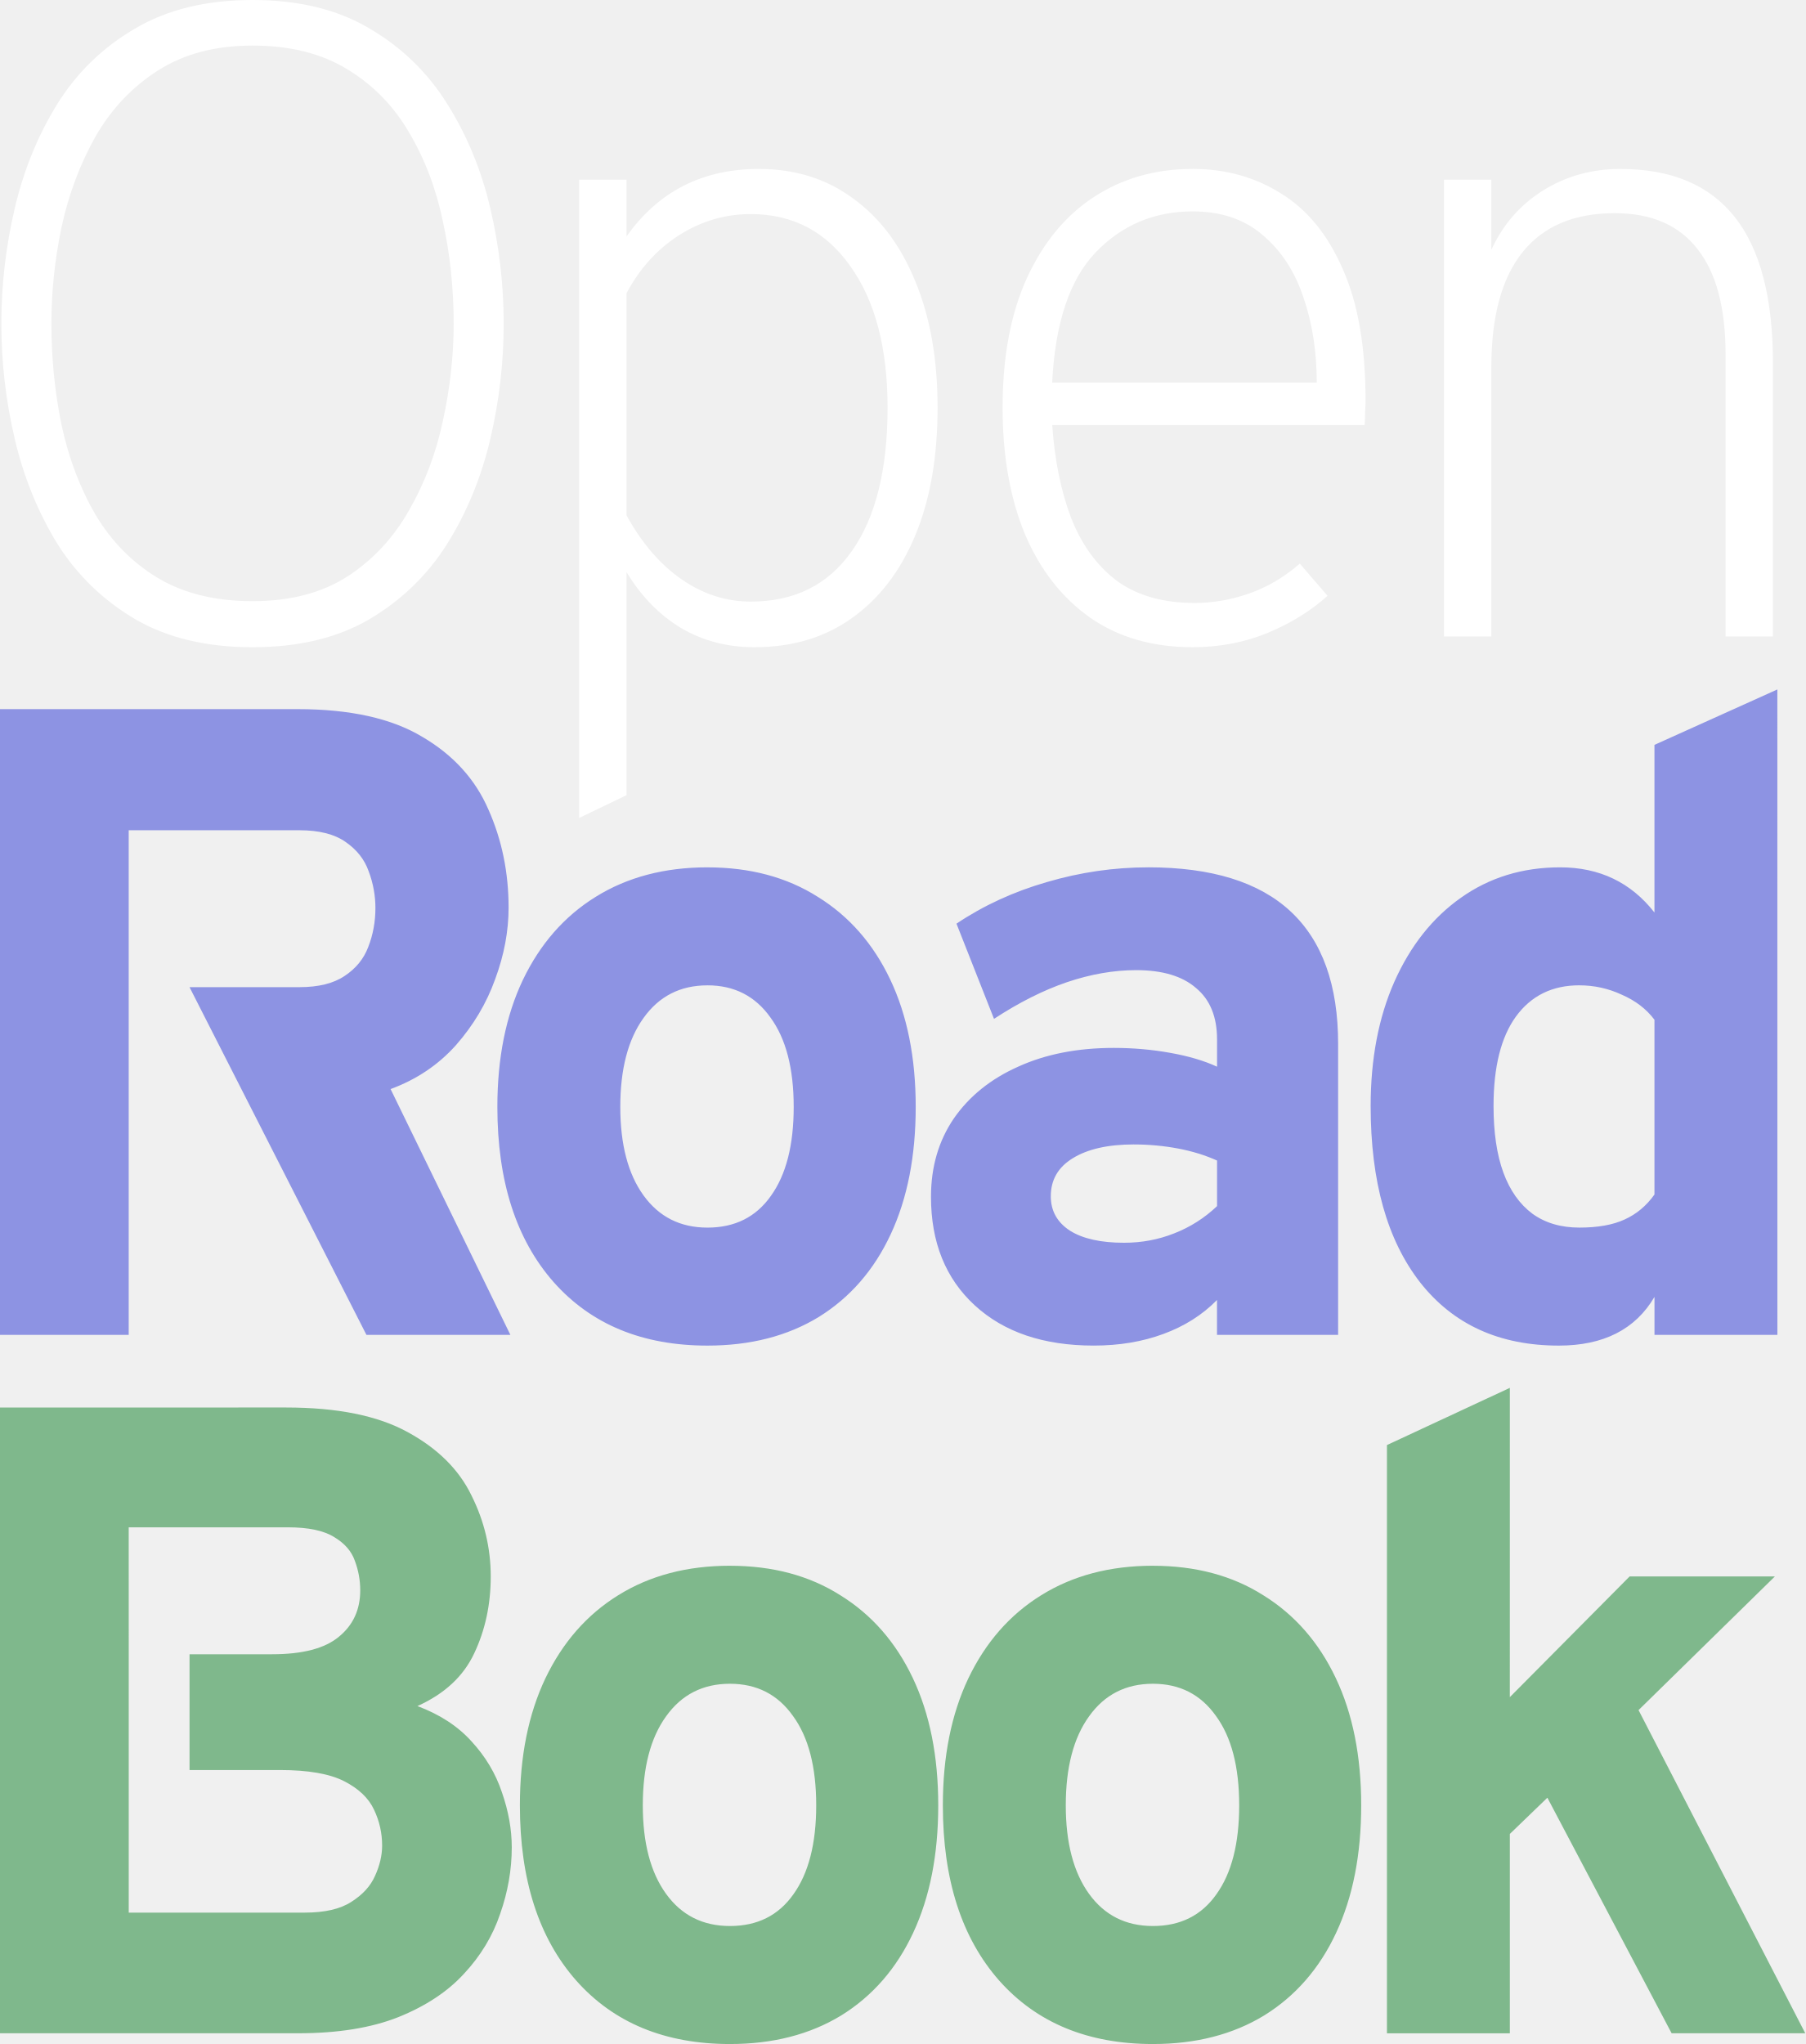
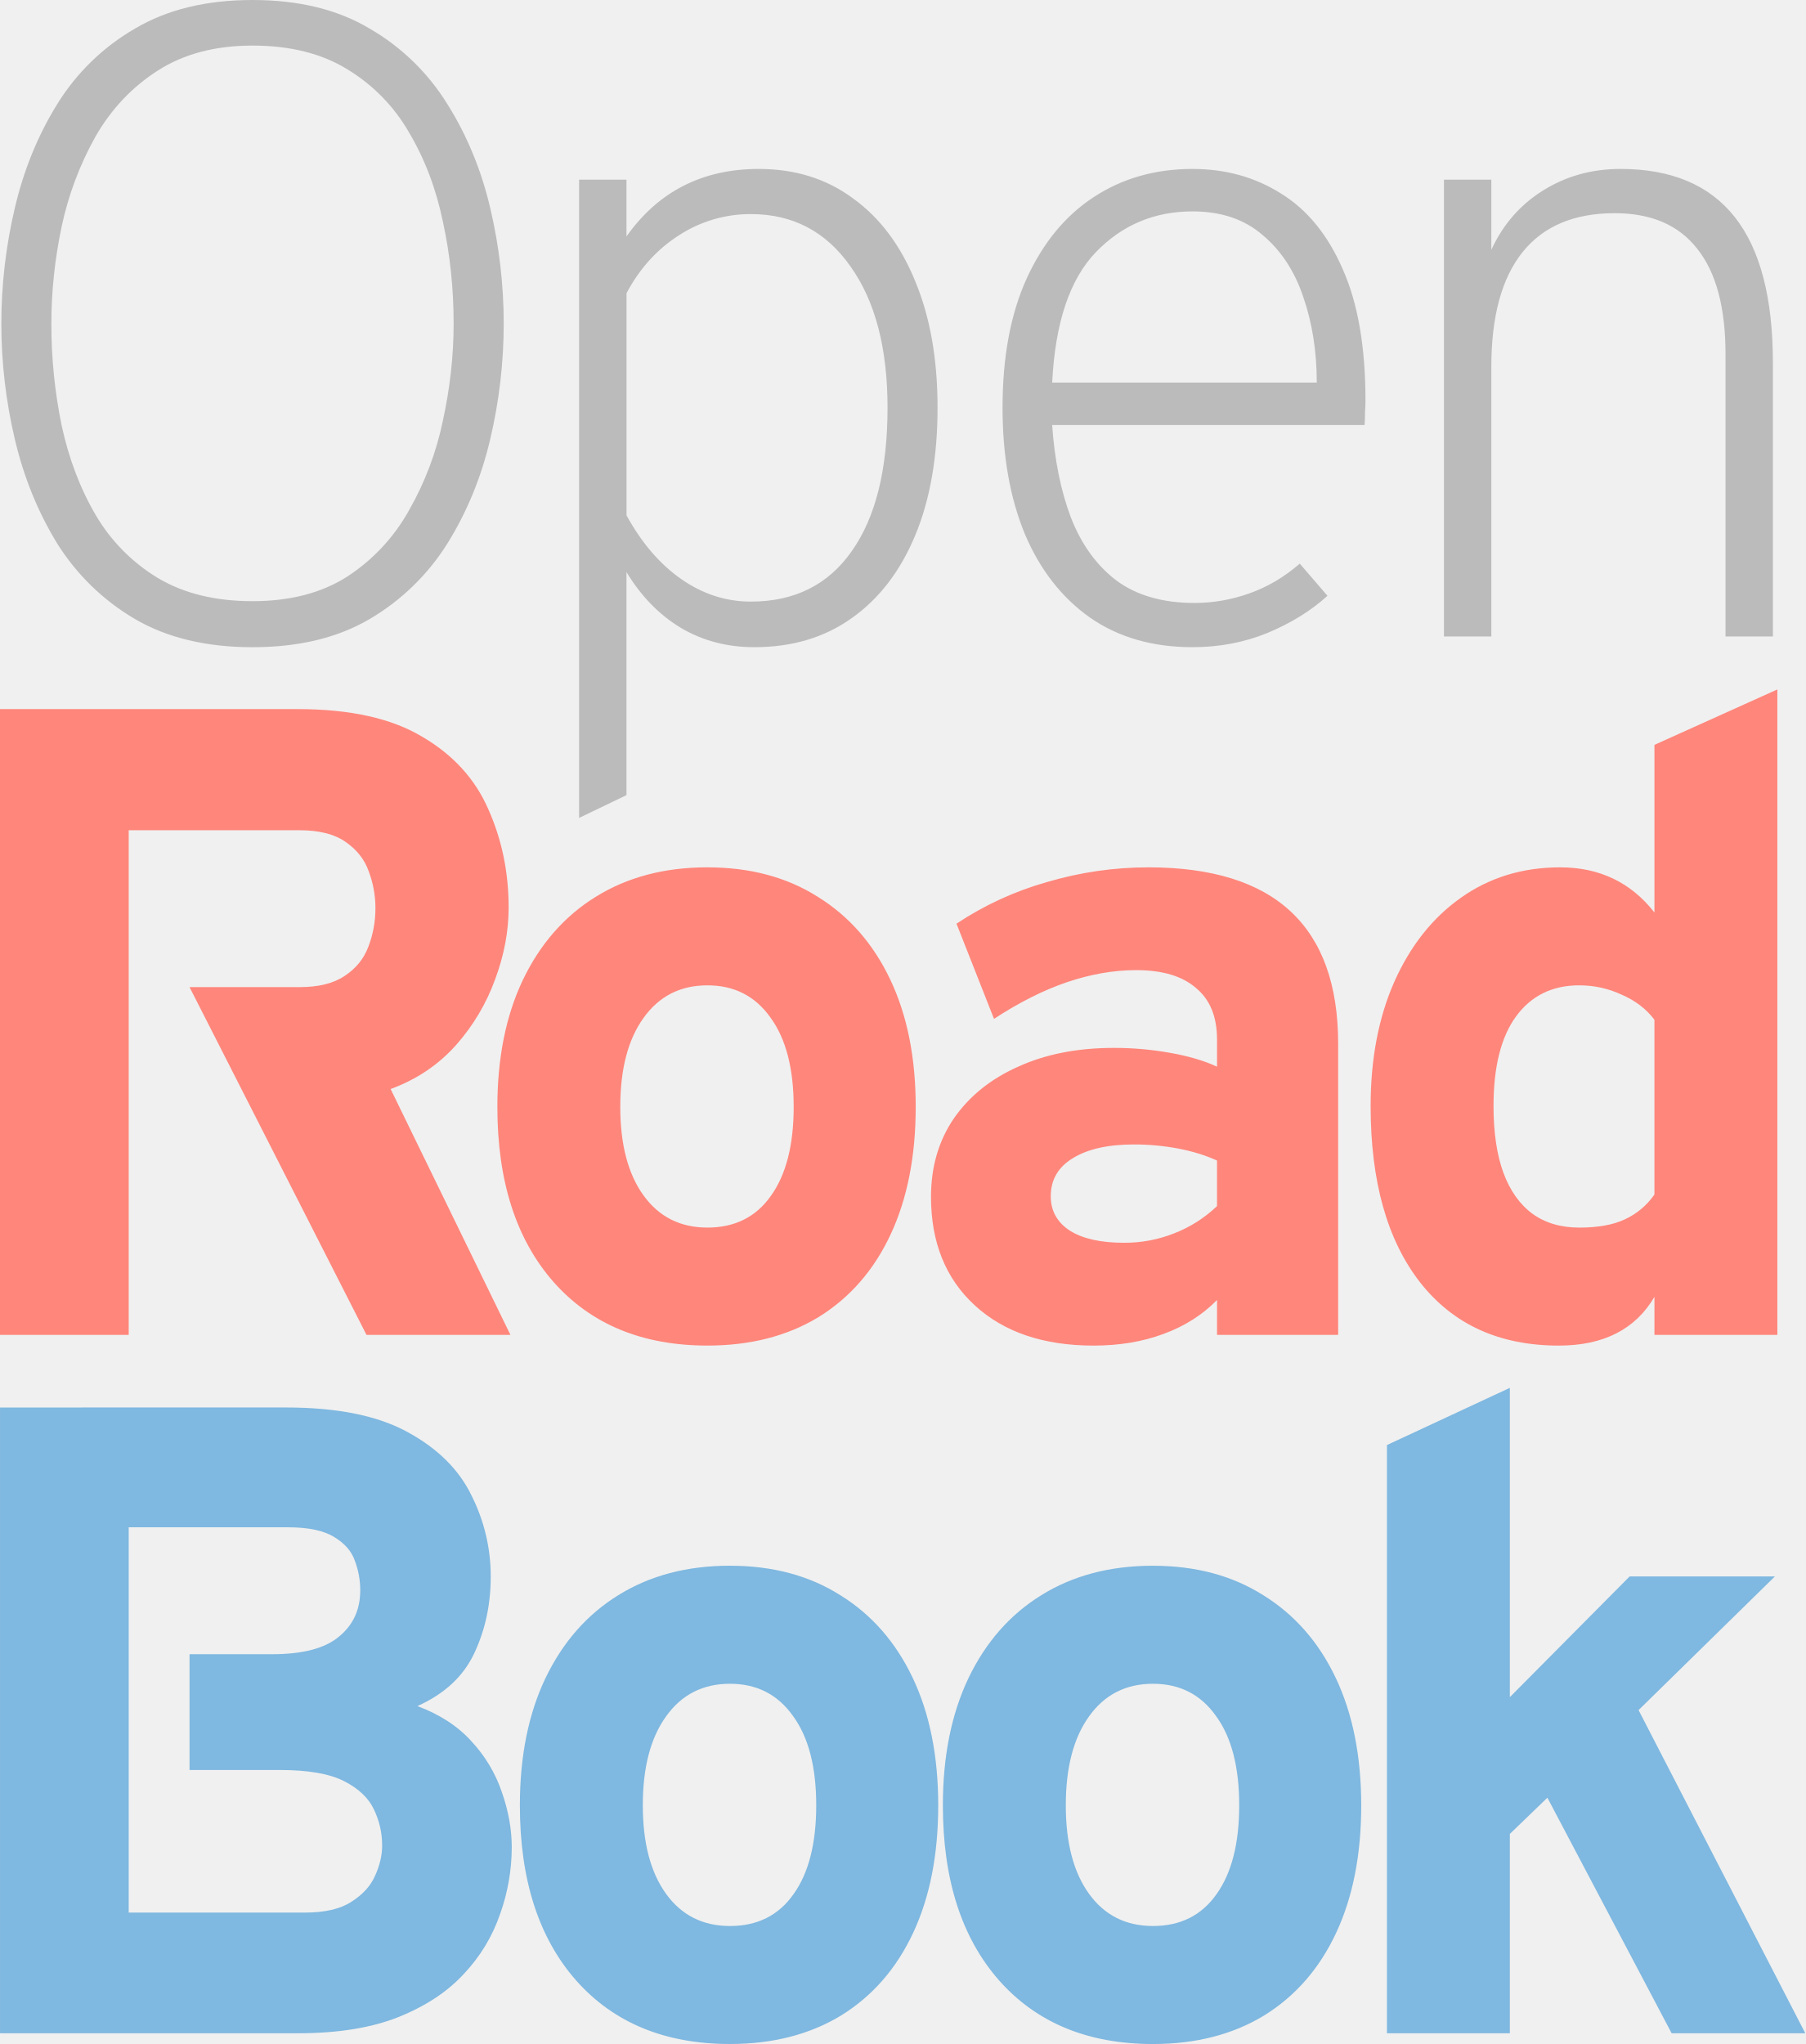
- <svg xmlns="http://www.w3.org/2000/svg" width="159.813mm" height="180.937mm" viewBox="0 0 159.813 180.937" version="1.1" id="svg1">
-   <defs id="defs1" />
-   <g id="layer7" transform="translate(-288.2937,4.70147)">
-     <g id="g3" transform="matrix(1.799863,0,0,1.799863,156.882,-4.70054)" style="display:inline;fill:#000000">
-       <path id="path51" style="font-size:43.966px;font-family:Overpass;-inkscape-font-specification:'Overpass, @wght=200';font-variation-settings:'wght' 200;letter-spacing:-3.175px;fill:#ffffff;stroke-width:154.694;stroke-linecap:round;stroke-linejoin:round;paint-order:stroke markers fill" d="m 85.433,-5.1676432e-4 c -2.272,0 -4.199,0.469 -5.782,1.407 -1.583,0.923 -2.858,2.162 -3.825,3.716 -0.953,1.539 -1.649,3.246 -2.088,5.122 -0.44,1.876 -0.66,3.767 -0.66,5.672 0,1.905 0.22,3.796 0.66,5.671 0.44,1.876 1.136,3.59 2.088,5.144 0.967,1.539 2.242,2.777 3.825,3.715 1.583,0.923 3.51,1.385 5.782,1.385 2.272,0 4.191,-0.462 5.759,-1.385 1.583,-0.938 2.858,-2.176 3.825,-3.715 0.967,-1.553 1.671,-3.268 2.11,-5.144 0.44,-1.876 0.659,-3.766 0.659,-5.671 0,-1.905 -0.22,-3.796 -0.659,-5.672 C 96.688,8.367 95.984,6.66 95.017,5.122 94.05,3.568 92.775,2.329 91.192,1.406 89.624,0.468 87.704,-5.1676432e-4 85.433,-5.1676432e-4 Z m 0,2.242 c 1.847,0 3.4,0.389 4.66,1.165 1.26,0.762 2.272,1.795 3.034,3.1 0.777,1.304 1.334,2.769 1.671,4.396 0.352,1.612 0.528,3.283 0.528,5.013 0,1.568 -0.176,3.158 -0.528,4.77 -0.337,1.597 -0.894,3.07 -1.671,4.418 -0.762,1.348 -1.774,2.433 -3.034,3.254 -1.26,0.806 -2.814,1.209 -4.66,1.209 -1.832,0 -3.386,-0.381 -4.661,-1.143 -1.26,-0.762 -2.279,-1.796 -3.056,-3.1 -0.762,-1.304 -1.319,-2.769 -1.671,-4.396 -0.337,-1.627 -0.505,-3.297 -0.505,-5.012 0,-1.583 0.168,-3.173 0.505,-4.771 0.352,-1.612 0.909,-3.092 1.671,-4.441 0.777,-1.348 1.795,-2.425 3.056,-3.231 1.275,-0.821 2.829,-1.231 4.661,-1.231 z m 24.901,6.067 c -2.77,0 -4.938,1.106 -6.507,3.319 V 8.837 h -2.33 V 40.228 l 2.33,-1.121 V 28.138 c 0.718,1.187 1.612,2.103 2.682,2.748 1.07,0.63 2.271,0.945 3.605,0.945 1.861,0 3.459,-0.476 4.792,-1.429 1.348,-0.953 2.388,-2.308 3.121,-4.067 0.733,-1.759 1.099,-3.854 1.099,-6.287 0,-2.389 -0.366,-4.463 -1.099,-6.221 -0.718,-1.759 -1.737,-3.114 -3.056,-4.067 -1.304,-0.967 -2.851,-1.451 -4.638,-1.451 z m 21.332,0 c -1.832,0 -3.451,0.462 -4.858,1.385 -1.392,0.909 -2.491,2.242 -3.297,4.001 -0.791,1.744 -1.187,3.862 -1.187,6.353 0,2.374 0.366,4.448 1.099,6.221 0.747,1.759 1.817,3.129 3.21,4.111 1.392,0.967 3.07,1.451 5.034,1.451 1.319,-1e-6 2.55,-0.234 3.693,-0.703 1.158,-0.484 2.14,-1.092 2.946,-1.825 l -1.363,-1.583 c -0.777,0.674 -1.612,1.165 -2.506,1.473 -0.879,0.308 -1.766,0.462 -2.66,0.462 -1.568,0 -2.85,-0.366 -3.847,-1.099 -0.982,-0.747 -1.729,-1.781 -2.242,-3.1 -0.498,-1.319 -0.806,-2.836 -0.923,-4.551 h 15.366 c 0.015,-0.22 0.022,-0.433 0.022,-0.638 0.015,-0.205 0.022,-0.396 0.022,-0.572 0,-2.638 -0.373,-4.792 -1.121,-6.463 -0.733,-1.685 -1.744,-2.924 -3.034,-3.715 -1.275,-0.806 -2.726,-1.209 -4.353,-1.209 z m 21.05,0 c -1.407,0 -2.674,0.352 -3.803,1.055 -1.128,0.703 -1.979,1.678 -2.55,2.924 V 8.837 h -2.33 V 31.303 h 2.33 V 18.047 c 0,-2.491 0.513,-4.375 1.539,-5.65 1.026,-1.275 2.535,-1.913 4.528,-1.913 1.803,0 3.158,0.586 4.067,1.759 0.923,1.158 1.385,2.887 1.385,5.188 v 13.871 h 2.33 V 17.85 c 0,-3.195 -0.623,-5.584 -1.869,-7.166 -1.246,-1.583 -3.122,-2.374 -5.628,-2.374 z m -21.05,2.088 c 1.407,0 2.557,0.389 3.451,1.165 0.909,0.762 1.575,1.781 2,3.056 0.44,1.275 0.659,2.675 0.659,4.199 h -13.014 c 0.147,-2.946 0.865,-5.086 2.154,-6.419 1.29,-1.334 2.872,-2 4.748,-2 z m -21.727,0.132 c 2.066,0 3.7,0.857 4.902,2.572 1.216,1.7 1.825,4.016 1.825,6.947 0,3.048 -0.586,5.4 -1.759,7.056 -1.158,1.656 -2.814,2.484 -4.968,2.484 -1.216,0 -2.352,-0.366 -3.408,-1.099 -1.055,-0.733 -1.956,-1.781 -2.704,-3.143 V 14.42 c 0.645,-1.216 1.509,-2.169 2.594,-2.858 1.085,-0.689 2.257,-1.034 3.518,-1.034 z" />
-       <path id="text48" style="font-size:43.966px;font-family:Overpass;-inkscape-font-specification:'Overpass, @wght=800';font-variation-settings:'wght' 800;letter-spacing:-3.565px;display:inline;fill:#8d93e3;stroke-width:154.694;stroke-linecap:round;stroke-linejoin:round;paint-order:stroke markers fill;fill-opacity:1" d="m 184.528,132.408 -6.045,2.726 v 8.244 c -1.158,-1.48 -2.704,-2.221 -4.638,-2.221 -1.847,0 -3.473,0.498 -4.88,1.495 -1.392,0.982 -2.484,2.359 -3.275,4.133 -0.777,1.759 -1.165,3.796 -1.165,6.111 0,3.708 0.813,6.602 2.44,8.683 1.627,2.066 3.898,3.1 6.815,3.1 2.198,0 3.767,-0.798 4.705,-2.396 v 1.868 h 6.045 z m -87.418,0.967 v 30.776 h 6.331 v -11.145 -5.957 -5.879 -1.837 h 8.397 c 0.967,0 1.722,0.191 2.264,0.572 0.557,0.381 0.938,0.865 1.143,1.451 0.22,0.586 0.33,1.187 0.33,1.802 0,0.674 -0.117,1.312 -0.352,1.913 -0.22,0.586 -0.608,1.062 -1.165,1.429 -0.542,0.366 -1.283,0.55 -2.221,0.55 h -5.405 l 3.031,5.957 5.671,11.145 h 7.079 l -5.892,-12.09 c 1.275,-0.469 2.345,-1.187 3.21,-2.154 0.865,-0.982 1.51,-2.066 1.935,-3.254 0.44,-1.187 0.659,-2.359 0.659,-3.517 0,-1.729 -0.33,-3.334 -0.989,-4.815 -0.645,-1.495 -1.729,-2.689 -3.254,-3.583 -1.509,-0.909 -3.554,-1.363 -6.133,-1.363 z m 34.795,7.782 c -2.11,0 -3.942,0.484 -5.496,1.451 -1.539,0.953 -2.733,2.315 -3.583,4.089 -0.835,1.759 -1.253,3.84 -1.253,6.243 0,3.649 0.923,6.522 2.77,8.618 1.847,2.081 4.367,3.121 7.562,3.121 2.11,0 3.935,-0.469 5.474,-1.407 1.539,-0.953 2.719,-2.308 3.539,-4.067 0.821,-1.759 1.231,-3.847 1.231,-6.265 0,-2.418 -0.418,-4.507 -1.253,-6.265 -0.835,-1.759 -2.023,-3.114 -3.562,-4.066 -1.524,-0.967 -3.334,-1.451 -5.43,-1.451 z m 21.68,0 c -1.685,0 -3.348,0.242 -4.99,0.726 -1.627,0.469 -3.107,1.15 -4.441,2.044 l 1.846,4.682 c 1.231,-0.806 2.425,-1.407 3.583,-1.802 1.172,-0.396 2.308,-0.594 3.408,-0.594 1.29,0 2.271,0.293 2.946,0.88 0.689,0.572 1.033,1.414 1.033,2.528 v 1.341 c -0.63,-0.293 -1.399,-0.52 -2.308,-0.682 -0.894,-0.161 -1.817,-0.242 -2.77,-0.242 -1.788,0 -3.356,0.308 -4.705,0.923 -1.348,0.601 -2.404,1.451 -3.166,2.55 -0.747,1.099 -1.121,2.382 -1.121,3.847 0,2.242 0.718,4.023 2.154,5.342 1.436,1.319 3.385,1.978 5.847,1.978 1.26,0 2.403,-0.191 3.429,-0.572 1.041,-0.381 1.92,-0.938 2.638,-1.671 v 1.715 h 5.957 v -14.311 c 0,-2.887 -0.777,-5.056 -2.33,-6.507 -1.553,-1.451 -3.891,-2.176 -7.012,-2.176 z m -21.68,5.803 c 1.319,0 2.352,0.528 3.1,1.583 0.762,1.041 1.143,2.506 1.143,4.397 0,1.876 -0.373,3.334 -1.121,4.375 -0.733,1.041 -1.773,1.561 -3.122,1.561 -1.334,0 -2.381,-0.528 -3.143,-1.583 -0.762,-1.055 -1.143,-2.506 -1.143,-4.353 0,-1.861 0.381,-3.319 1.143,-4.374 0.762,-1.07 1.81,-1.605 3.143,-1.605 z m 42.885,0 c 0.733,0 1.429,0.154 2.089,0.462 0.674,0.293 1.209,0.703 1.605,1.231 v 8.595 c -0.396,0.557 -0.887,0.967 -1.473,1.231 -0.572,0.264 -1.312,0.396 -2.221,0.396 -0.909,0 -1.678,-0.227 -2.308,-0.682 -0.63,-0.469 -1.106,-1.143 -1.429,-2.022 -0.322,-0.879 -0.484,-1.971 -0.484,-3.276 0,-1.92 0.366,-3.385 1.099,-4.397 0.747,-1.026 1.788,-1.539 3.121,-1.539 z m -21.908,7.826 c 0.733,0 1.451,0.066 2.154,0.197 0.703,0.132 1.348,0.33 1.934,0.594 v 2.242 c -0.616,0.586 -1.319,1.033 -2.11,1.341 -0.777,0.308 -1.597,0.461 -2.462,0.461 -1.143,0 -2.03,-0.198 -2.66,-0.593 -0.63,-0.41 -0.945,-0.975 -0.945,-1.693 0,-0.806 0.359,-1.429 1.077,-1.869 0.733,-0.454 1.737,-0.681 3.012,-0.681 z" transform="translate(-24.0983,-98.5)" />
-       <path id="text49" style="font-size:43.966px;font-family:Overpass;-inkscape-font-specification:'Overpass, @wght=800';font-variation-settings:'wght' 800;letter-spacing:-4.318px;display:inline;fill:#7fb88c;stroke-width:154.694;stroke-linecap:round;stroke-linejoin:round;paint-order:stroke markers fill;fill-opacity:1" d="m 171.371,166.757 -6.045,2.814 v 28.93 h 6.045 v -9.805 l 1.846,-1.781 6.111,11.585 h 6.573 l -8.2,-15.894 6.705,-6.573 h -7.144 l -5.892,5.936 z m -74.261,0.967 v 30.776 h 14.663 c 1.949,0 3.591,-0.264 4.924,-0.792 1.348,-0.542 2.425,-1.253 3.231,-2.132 0.821,-0.879 1.414,-1.861 1.781,-2.946 0.381,-1.085 0.572,-2.177 0.572,-3.276 0,-0.879 -0.161,-1.78 -0.484,-2.704 -0.308,-0.923 -0.806,-1.759 -1.495,-2.506 -0.674,-0.747 -1.561,-1.326 -2.66,-1.736 1.334,-0.601 2.264,-1.466 2.792,-2.594 0.542,-1.143 0.813,-2.404 0.813,-3.781 0,-1.392 -0.315,-2.718 -0.945,-3.979 -0.616,-1.275 -1.663,-2.316 -3.143,-3.122 -1.466,-0.806 -3.459,-1.209 -5.979,-1.209 z m 6.331,5.892 h 7.826 c 1.011,0 1.773,0.161 2.286,0.484 0.513,0.308 0.85,0.696 1.011,1.165 0.176,0.469 0.264,0.953 0.264,1.451 0,0.953 -0.352,1.715 -1.055,2.286 -0.689,0.572 -1.781,0.857 -3.276,0.857 h -4.064 v 5.694 h 4.438 c 1.392,0 2.447,0.183 3.165,0.549 0.718,0.366 1.209,0.836 1.473,1.407 0.264,0.557 0.396,1.143 0.396,1.759 0,0.484 -0.117,0.982 -0.351,1.495 -0.22,0.498 -0.608,0.923 -1.165,1.275 -0.542,0.352 -1.304,0.528 -2.286,0.528 h -5.669 -2.992 v -7.012 -5.694 z m 29.571,1.89 c -2.11,0 -3.942,0.484 -5.495,1.451 -1.539,0.953 -2.733,2.315 -3.583,4.089 -0.835,1.759 -1.253,3.84 -1.253,6.244 0,3.649 0.923,6.521 2.77,8.617 1.847,2.081 4.367,3.122 7.562,3.122 2.11,0 3.935,-0.469 5.474,-1.407 1.539,-0.953 2.719,-2.308 3.539,-4.067 0.821,-1.759 1.231,-3.847 1.231,-6.265 0,-2.418 -0.418,-4.507 -1.253,-6.265 -0.835,-1.759 -2.022,-3.114 -3.561,-4.067 -1.524,-0.967 -3.334,-1.451 -5.43,-1.451 z m 20.804,0 c -2.11,0 -3.942,0.484 -5.496,1.451 -1.539,0.953 -2.733,2.315 -3.583,4.089 -0.835,1.759 -1.253,3.84 -1.253,6.244 0,3.649 0.923,6.521 2.77,8.617 1.847,2.081 4.367,3.122 7.562,3.122 2.11,0 3.935,-0.469 5.474,-1.407 1.539,-0.953 2.719,-2.308 3.539,-4.067 0.821,-1.759 1.231,-3.847 1.231,-6.265 0,-2.418 -0.417,-4.507 -1.253,-6.265 -0.835,-1.759 -2.023,-3.114 -3.562,-4.067 -1.524,-0.967 -3.334,-1.451 -5.43,-1.451 z m -20.804,5.804 c 1.319,0 2.353,0.528 3.1,1.583 0.762,1.041 1.143,2.506 1.143,4.397 0,1.876 -0.374,3.334 -1.121,4.374 -0.733,1.041 -1.773,1.561 -3.122,1.561 -1.334,0 -2.381,-0.528 -3.143,-1.583 -0.762,-1.055 -1.143,-2.506 -1.143,-4.352 0,-1.861 0.381,-3.32 1.143,-4.375 0.762,-1.07 1.81,-1.605 3.143,-1.605 z m 20.804,0 c 1.319,0 2.352,0.528 3.1,1.583 0.762,1.041 1.143,2.506 1.143,4.397 0,1.876 -0.373,3.334 -1.121,4.374 -0.733,1.041 -1.773,1.561 -3.122,1.561 -1.334,0 -2.381,-0.528 -3.143,-1.583 -0.762,-1.055 -1.143,-2.506 -1.143,-4.352 0,-1.861 0.381,-3.32 1.143,-4.375 0.762,-1.07 1.81,-1.605 3.143,-1.605 z" transform="translate(-24.0983,-98.5)" />
+ <svg xmlns="http://www.w3.org/2000/svg" width="604.019" height="683.857" viewBox="0 0 159.813 180.937">
+   <g style="display:inline;fill:#000">
+     <g style="display:inline;fill:#4685b1;fill-opacity:1">
+       <path d="M85.433 0q-3.409 0-5.782 1.406a10.9 10.9 0 0 0-3.825 3.716q-1.43 2.307-2.088 5.121a24.8 24.8 0 0 0-.66 5.672q0 2.858.66 5.672t2.088 5.144a11.2 11.2 0 0 0 3.825 3.715q2.374 1.385 5.782 1.385 3.406 0 5.759-1.385a11.2 11.2 0 0 0 3.825-3.715q1.45-2.33 2.11-5.144t.66-5.672-.66-5.672-2.11-5.121a10.9 10.9 0 0 0-3.825-3.716Q88.84 0 85.432 0m0 2.242q2.77 0 4.66 1.165a8.66 8.66 0 0 1 3.034 3.1q1.164 1.956 1.67 4.396.528 2.418.528 5.012 0 2.352-.528 4.77a15 15 0 0 1-1.67 4.419 9.24 9.24 0 0 1-3.034 3.253q-1.89 1.21-4.66 1.21-2.748 0-4.661-1.143a8.85 8.85 0 0 1-3.056-3.1q-1.143-1.957-1.67-4.397a24.6 24.6 0 0 1-.506-5.012q0-2.374.505-4.77a15.8 15.8 0 0 1 1.671-4.441q1.165-2.022 3.056-3.231 1.913-1.231 4.66-1.231m24.9 6.067q-4.154 0-6.506 3.32V8.836h-2.33v31.391l2.33-1.12v-10.97q1.077 1.78 2.682 2.747 1.605.946 3.605.946 2.793 0 4.793-1.43 2.022-1.428 3.12-4.066 1.1-2.638 1.1-6.287 0-3.584-1.1-6.221-1.076-2.64-3.055-4.067-1.956-1.451-4.638-1.45m21.332 0q-2.747 0-4.858 1.385-2.088 1.363-3.297 4-1.187 2.617-1.187 6.354 0 3.561 1.099 6.221 1.12 2.639 3.21 4.111 2.088 1.45 5.033 1.45 1.979 0 3.694-.703 1.737-.725 2.945-1.824l-1.362-1.583q-1.166 1.011-2.507 1.473a8 8 0 0 1-2.66.462q-2.352 0-3.846-1.1-1.473-1.12-2.243-3.1-.747-1.977-.923-4.55h15.366a10 10 0 0 0 .022-.638q.022-.307.022-.571 0-3.957-1.121-6.463-1.1-2.527-3.034-3.715-1.912-1.209-4.353-1.209m21.05 0q-2.11 0-3.802 1.055t-2.55 2.924V8.837h-2.33v22.466h2.33V18.047q0-3.735 1.539-5.65 1.538-1.912 4.528-1.912 2.704 0 4.067 1.759 1.385 1.736 1.385 5.188v13.871h2.33V17.85q0-4.792-1.869-7.167t-5.627-2.374m-21.05 2.088q2.11 0 3.452 1.166 1.362 1.143 2 3.055.66 1.913.66 4.199h-13.014q.22-4.419 2.154-6.42 1.935-2 4.748-2m-21.726.132q3.099 0 4.902 2.572 1.824 2.55 1.824 6.947 0 4.572-1.758 7.056-1.737 2.484-4.968 2.484-1.825 0-3.408-1.099t-2.704-3.143V14.42q.968-1.824 2.594-2.857a6.44 6.44 0 0 1 3.518-1.034" style="fill:#bbb;fill-opacity:1;stroke-width:154.694;stroke-linecap:round;stroke-linejoin:round;paint-order:stroke markers fill" transform="translate(-131.412)scale(1.79986)" />
+       <path d="m184.528 132.408-6.045 2.726v8.244q-1.737-2.22-4.638-2.22-2.77 0-4.88 1.494-2.089 1.473-3.276 4.133-1.165 2.638-1.165 6.111 0 5.562 2.44 8.683 2.44 3.1 6.815 3.1 3.297 0 4.704-2.396v1.868h6.045zm-87.418.967v30.776h6.331v-24.818h8.398q1.45 0 2.264.571.835.572 1.143 1.451.33.879.33 1.803 0 1.01-.352 1.912-.33.88-1.165 1.43-.813.549-2.22.549h-5.406l3.032 5.957 5.671 11.145h7.079l-5.892-12.09q1.913-.703 3.21-2.154a10 10 0 0 0 1.935-3.254q.66-1.781.659-3.517 0-2.594-.99-4.815-.966-2.242-3.253-3.583-2.265-1.363-6.133-1.363zm34.795 7.782q-3.165 0-5.496 1.451-2.308 1.43-3.583 4.09-1.253 2.637-1.253 6.242 0 5.474 2.77 8.618 2.77 3.12 7.562 3.12 3.165 0 5.474-1.406 2.308-1.428 3.539-4.067 1.23-2.638 1.231-6.265 0-3.627-1.253-6.265t-3.561-4.067q-2.286-1.45-5.43-1.45m21.68 0q-2.528 0-4.99.726a15.8 15.8 0 0 0-4.44 2.044L146 148.61q1.846-1.209 3.583-1.803 1.76-.594 3.408-.594 1.935 0 2.945.88 1.034.857 1.033 2.528v1.34q-.945-.439-2.308-.68a15.6 15.6 0 0 0-2.77-.243q-2.681 0-4.704.924-2.023.9-3.166 2.55-1.12 1.648-1.12 3.847 0 3.363 2.154 5.342t5.847 1.978q1.89 0 3.43-.572 1.56-.571 2.637-1.67v1.714h5.958v-14.31q0-4.332-2.33-6.508-2.33-2.175-7.013-2.176m-21.68 5.804q1.979 0 3.1 1.582 1.143 1.562 1.143 4.397 0 2.814-1.121 4.375-1.1 1.56-3.122 1.56-2 0-3.143-1.582t-1.143-4.353q0-2.792 1.143-4.374 1.143-1.605 3.143-1.605m42.885 0q1.1 0 2.089.462 1.011.44 1.604 1.23v8.596a3.6 3.6 0 0 1-1.473 1.23q-.856.397-2.22.397-1.363 0-2.308-.682-.945-.703-1.429-2.022-.483-1.32-.484-3.276 0-2.88 1.1-4.396 1.12-1.54 3.12-1.54m-21.908 7.826q1.098 0 2.154.197 1.055.198 1.934.594v2.242a6.4 6.4 0 0 1-2.11 1.341 6.6 6.6 0 0 1-2.462.462q-1.715 0-2.66-.593-.945-.615-.945-1.693 0-1.21 1.077-1.869 1.1-.681 3.012-.681" style="display:inline;fill:#ff867b;fill-opacity:1;stroke-width:154.694;stroke-linecap:round;stroke-linejoin:round;paint-order:stroke markers fill" transform="translate(-174.785 -177.286)scale(1.79986)" />
+       <path d="m171.371 166.757-6.045 2.814v28.93h6.045v-9.805l1.847-1.781 6.111 11.585h6.573l-8.2-15.894 6.705-6.573h-7.144l-5.892 5.936zm-74.26.967V198.5h14.662q2.924 0 4.924-.792 2.023-.812 3.232-2.132a8.1 8.1 0 0 0 1.78-2.945 9.8 9.8 0 0 0 .572-3.276q0-1.319-.484-2.704a6.9 6.9 0 0 0-1.495-2.506q-1.01-1.121-2.66-1.736 2-.901 2.792-2.595.813-1.714.813-3.78a8.8 8.8 0 0 0-.945-3.98q-.923-1.911-3.143-3.121-2.199-1.21-5.98-1.21zm6.33 5.891h7.826q1.516 0 2.286.484.77.462 1.012 1.165.263.704.264 1.45 0 1.43-1.056 2.287-1.032.857-3.275.857h-4.065v5.694h4.439q2.088 0 3.165.55 1.077.549 1.473 1.407.396.835.396 1.758 0 .726-.352 1.495-.33.747-1.165 1.275-.813.528-2.286.528h-8.662v-12.707zm29.571 1.89q-3.165 0-5.495 1.452-2.308 1.428-3.583 4.088-1.254 2.638-1.254 6.244 0 5.474 2.77 8.617 2.77 3.122 7.562 3.122 3.165 0 5.474-1.407 2.309-1.43 3.54-4.067t1.23-6.265-1.253-6.265q-1.253-2.639-3.56-4.067-2.288-1.451-5.43-1.451m20.804 0q-3.165 0-5.495 1.452-2.31 1.428-3.584 4.088-1.253 2.638-1.253 6.244 0 5.474 2.77 8.617 2.77 3.122 7.562 3.122 3.165 0 5.474-1.407 2.309-1.43 3.54-4.067t1.23-6.265-1.252-6.265q-1.254-2.639-3.562-4.067-2.286-1.451-5.43-1.451m-20.804 5.804q1.979 0 3.1 1.583 1.143 1.56 1.143 4.397 0 2.814-1.121 4.374-1.1 1.56-3.122 1.56-2 0-3.143-1.582t-1.144-4.352q0-2.792 1.144-4.375 1.143-1.605 3.143-1.605m20.804 0q1.98 0 3.1 1.583 1.143 1.56 1.143 4.397 0 2.814-1.12 4.374-1.1 1.56-3.123 1.56-1.999 0-3.143-1.582t-1.143-4.352q0-2.792 1.143-4.375 1.143-1.605 3.143-1.605" style="display:inline;fill:#7fb8e0;fill-opacity:1;stroke-width:154.694;stroke-linecap:round;stroke-linejoin:round;paint-order:stroke markers fill" transform="translate(-174.785 -177.286)scale(1.79986)" />
    </g>
  </g>
</svg>
